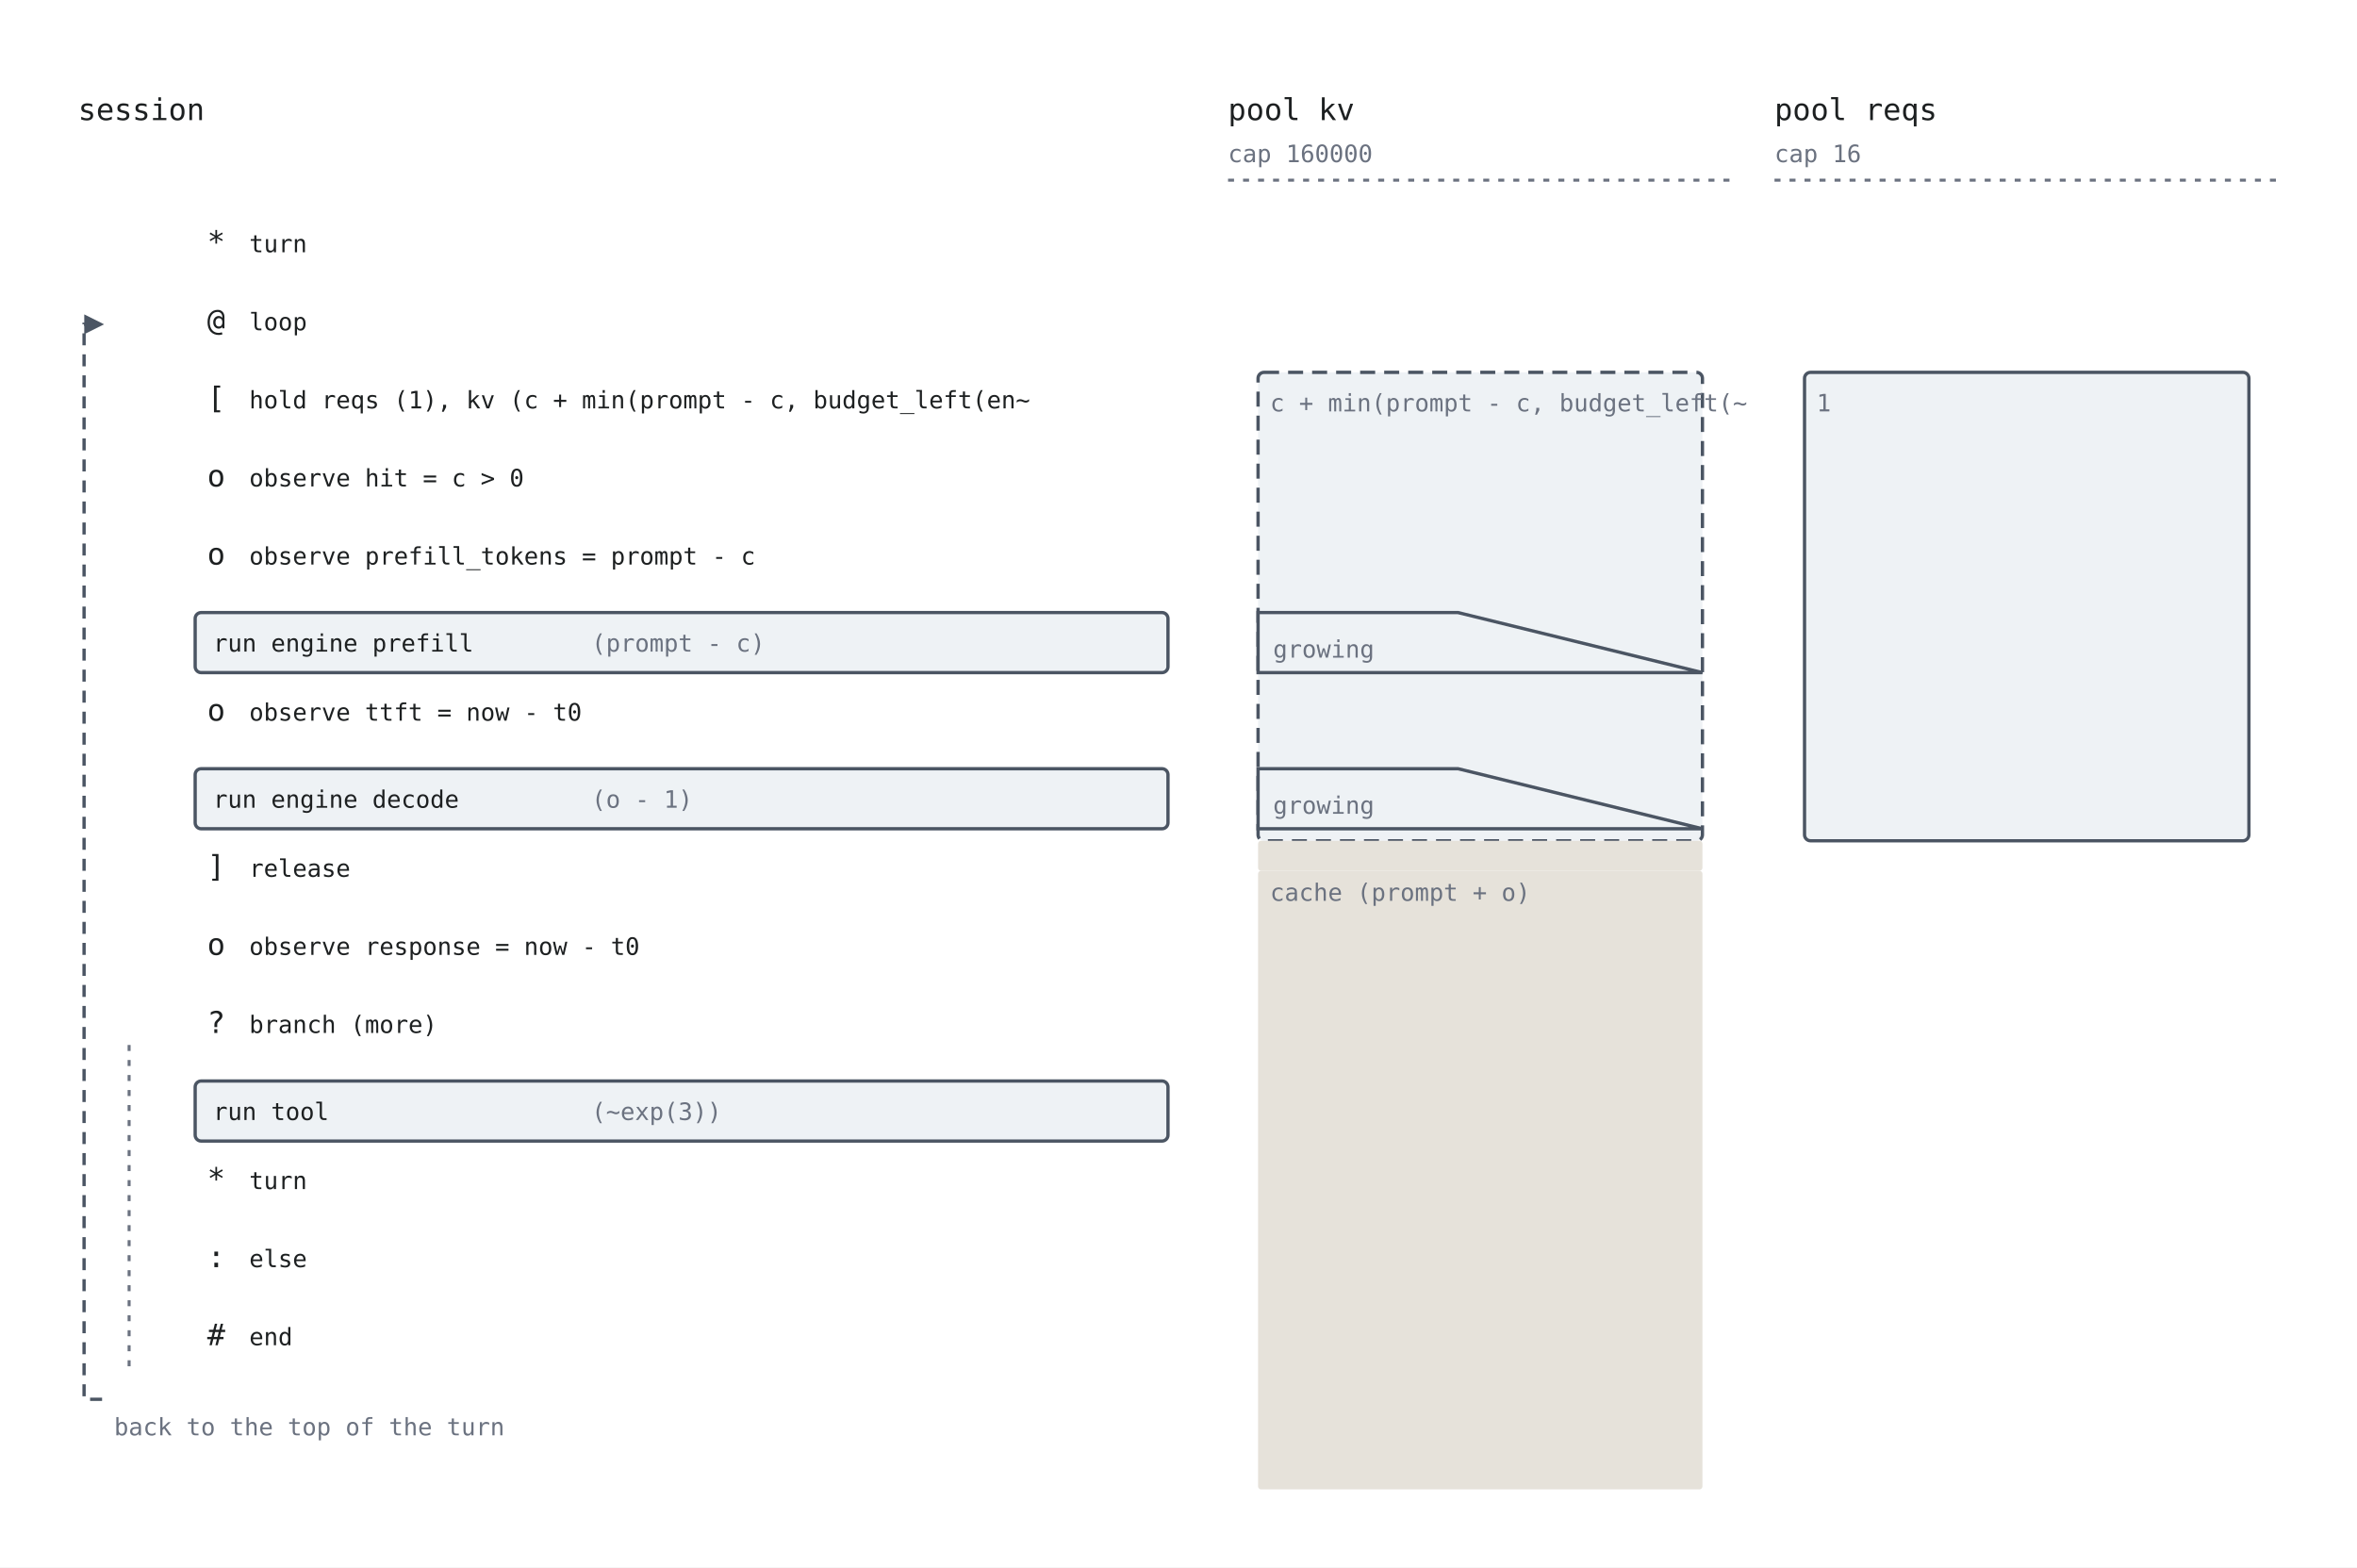
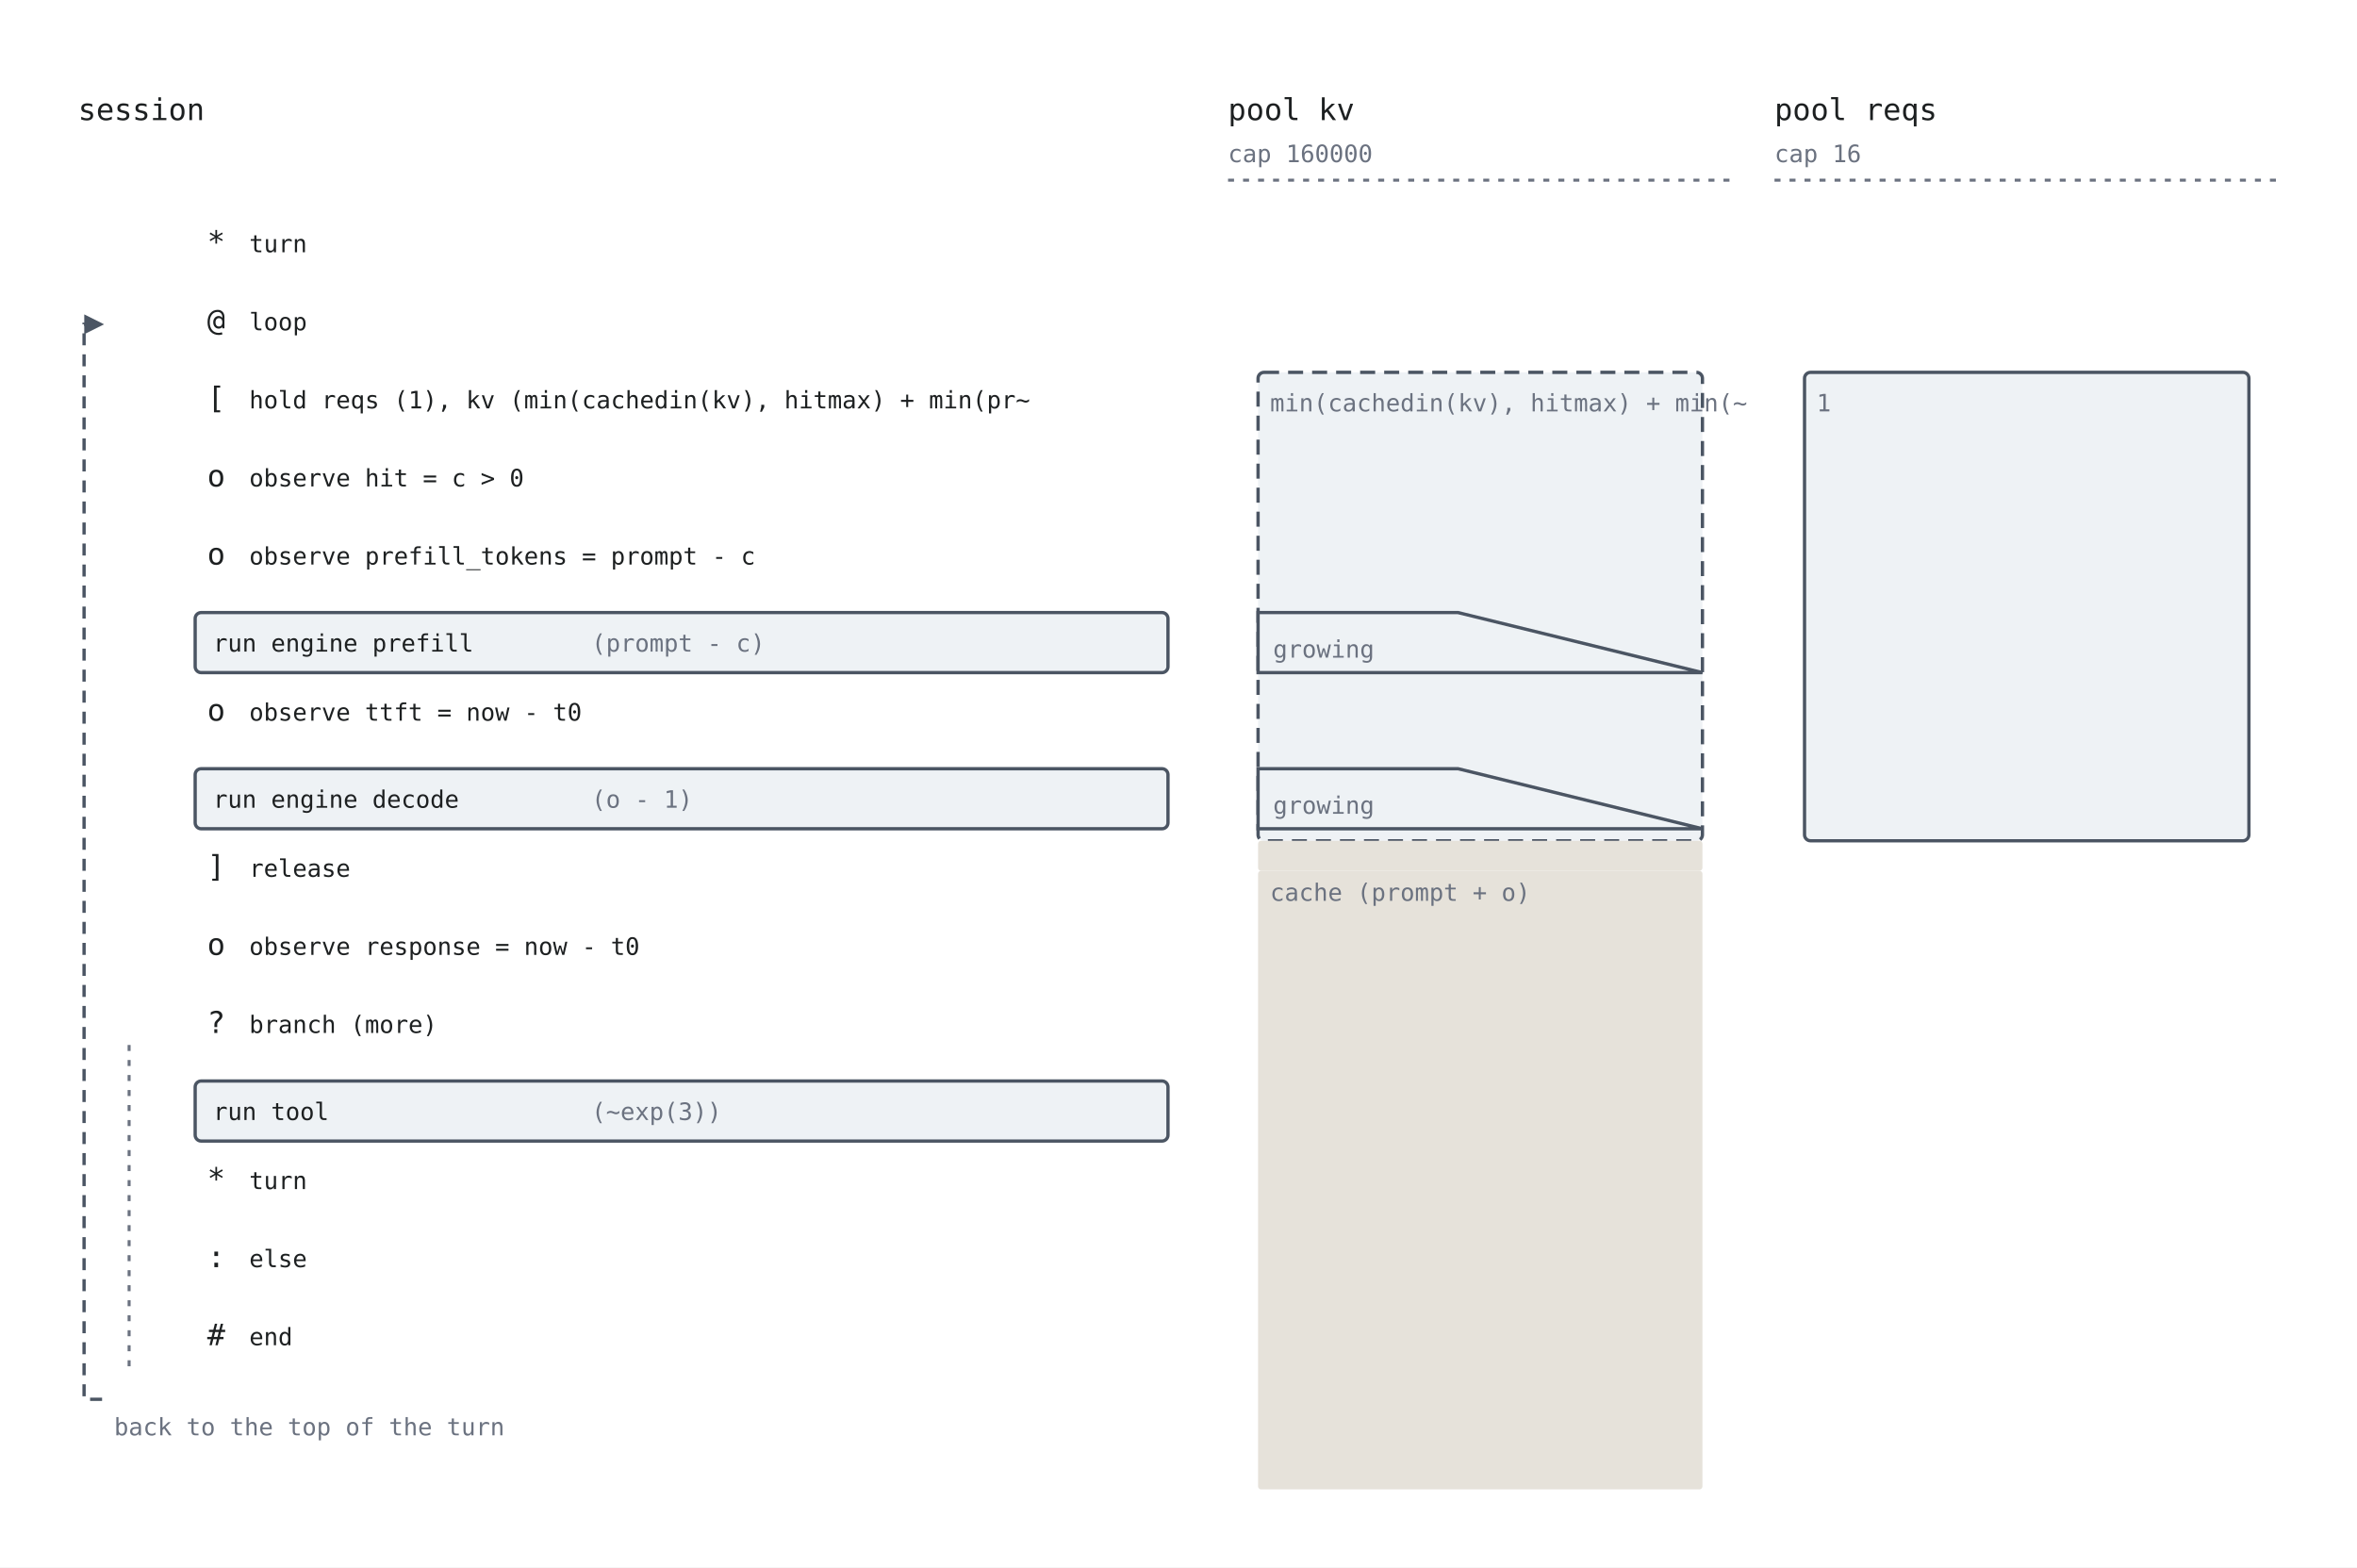
<svg xmlns="http://www.w3.org/2000/svg" width="785" height="522" viewBox="0 0 785 522" role="img">
  <style>
  text { font-family: ui-monospace, "SF Mono", Menlo, Consolas, monospace; }
  @media (prefers-color-scheme: dark) {
    text { fill: #e8e6e3; } text.dim { fill: #9aa4b2; }
    .bg { fill:#14171a }
    .solid { fill:#232a31;stroke:#b6bfcc }
    .body { fill:#232a31;stroke:#b6bfcc }
    .admission { fill:#232a31;stroke:#b6bfcc }
    .cached { fill:#33302a }
    .fits { stroke:#9aa4b2 }
    .enclosure { stroke:#9aa4b2 }
    .station { fill:#26403d;stroke:#b6bfcc }
    .cell { fill:#14171a;stroke:#b6bfcc }
    .rail { stroke:#b6bfcc }
    .flow { stroke:#b6bfcc }
    .back { stroke:#b6bfcc }
    .relation { stroke:#9aa4b2 }
    .grow { stroke:#b6bfcc }
  }
</style>
  <defs>
    <marker id="a" viewBox="0 0 10 10" refX="9" refY="5" markerWidth="6" markerHeight="6" orient="auto-start-reverse">
      <path d="M0 0 L10 5 L0 10 z" fill="context-stroke" />
    </marker>
  </defs>
  <rect class="bg" fill="#ffffff" x="0" y="0" width="785" height="522" />
  <rect class="solid" fill="#eef2f5" stroke="#4b5563" stroke-width="1.1" x="601" y="124" width="148" height="156" rx="2" />
  <rect class="admission" fill="#eef2f5" stroke="#4b5563" stroke-width="1.1" stroke-dasharray="5 3" x="419" y="124" width="148" height="156" rx="2" />
  <rect class="cached" fill="#e6e2da" stroke="none" x="419" y="280" width="148" height="10" rx="1" />
  <rect class="cached" fill="#e6e2da" stroke="none" x="419" y="290" width="148" height="206" rx="1" />
  <polygon class="body" fill="#eef2f5" stroke="#4b5563" stroke-width="1.1" points="419,204 485.6,204 567,224 419,224" />
  <text x="424" y="219" text-anchor="start" font-size="8" fill="#6b7280" class="dim">growing</text>
  <polygon class="body" fill="#eef2f5" stroke="#4b5563" stroke-width="1.1" points="419,256 485.6,256 567,276 419,276" />
  <text x="424" y="271" text-anchor="start" font-size="8" fill="#6b7280" class="dim">growing</text>
  <text x="605" y="137" text-anchor="start" font-size="8" fill="#6b7280" class="dim">1</text>
-   <text x="423" y="137" text-anchor="start" font-size="8" fill="#6b7280" class="dim">c + min(prompt - c, budget_left(~</text>
+   <text x="423" y="137" text-anchor="start" font-size="8" fill="#6b7280" class="dim">min(cachedin(kv), hitmax) + min(~</text>
  <text x="423" y="300" text-anchor="start" font-size="8" fill="#6b7280" class="dim">cache (prompt + o)</text>
  <text x="409" y="40" text-anchor="start" font-size="10" fill="#1d2021">pool kv</text>
  <text x="409" y="54" text-anchor="start" font-size="8" fill="#6b7280" class="dim">cap 160000</text>
  <path class="relation" fill="none" stroke="#6b7280" stroke-width="1" stroke-dasharray="2 3" d="M409 60 L577 60" />
  <text x="591" y="40" text-anchor="start" font-size="10" fill="#1d2021">pool reqs</text>
  <text x="591" y="54" text-anchor="start" font-size="8" fill="#6b7280" class="dim">cap 16</text>
  <path class="relation" fill="none" stroke="#6b7280" stroke-width="1" stroke-dasharray="2 3" d="M591 60 L759 60" />
  <text x="26" y="40" text-anchor="start" font-size="10" fill="#1d2021">session</text>
  <text x="69" y="84" text-anchor="start" font-size="10" fill="#1d2021">*</text>
  <text x="83" y="84" text-anchor="start" font-size="8" fill="#1d2021">turn</text>
  <text x="69" y="110" text-anchor="start" font-size="10" fill="#1d2021">@</text>
  <text x="83" y="110" text-anchor="start" font-size="8" fill="#1d2021">loop</text>
  <text x="69" y="136" text-anchor="start" font-size="10" fill="#1d2021">[</text>
-   <text x="83" y="136" text-anchor="start" font-size="8" fill="#1d2021">hold reqs (1), kv (c + min(prompt - c, budget_left(en~</text>
+   <text x="83" y="136" text-anchor="start" font-size="8" fill="#1d2021">hold reqs (1), kv (min(cachedin(kv), hitmax) + min(pr~</text>
  <text x="69" y="162" text-anchor="start" font-size="10" fill="#1d2021">o</text>
  <text x="83" y="162" text-anchor="start" font-size="8" fill="#1d2021">observe hit = c &gt; 0</text>
  <text x="69" y="188" text-anchor="start" font-size="10" fill="#1d2021">o</text>
  <text x="83" y="188" text-anchor="start" font-size="8" fill="#1d2021">observe prefill_tokens = prompt - c</text>
  <rect class="body" fill="#eef2f5" stroke="#4b5563" stroke-width="1.1" x="65" y="204" width="324" height="20" rx="2" />
  <text x="71" y="217" text-anchor="start" font-size="8" fill="#1d2021">run engine prefill</text>
  <text x="197" y="217" text-anchor="start" font-size="8" fill="#6b7280" class="dim">(prompt - c)</text>
  <text x="69" y="240" text-anchor="start" font-size="10" fill="#1d2021">o</text>
  <text x="83" y="240" text-anchor="start" font-size="8" fill="#1d2021">observe ttft = now - t0</text>
  <rect class="body" fill="#eef2f5" stroke="#4b5563" stroke-width="1.1" x="65" y="256" width="324" height="20" rx="2" />
  <text x="71" y="269" text-anchor="start" font-size="8" fill="#1d2021">run engine decode</text>
  <text x="197" y="269" text-anchor="start" font-size="8" fill="#6b7280" class="dim">(o - 1)</text>
  <text x="69" y="292" text-anchor="start" font-size="10" fill="#1d2021">]</text>
  <text x="83" y="292" text-anchor="start" font-size="8" fill="#1d2021">release</text>
  <text x="69" y="318" text-anchor="start" font-size="10" fill="#1d2021">o</text>
  <text x="83" y="318" text-anchor="start" font-size="8" fill="#1d2021">observe response = now - t0</text>
  <text x="69" y="344" text-anchor="start" font-size="10" fill="#1d2021">?</text>
  <text x="83" y="344" text-anchor="start" font-size="8" fill="#1d2021">branch (more)</text>
  <rect class="body" fill="#eef2f5" stroke="#4b5563" stroke-width="1.1" x="65" y="360" width="324" height="20" rx="2" />
  <text x="71" y="373" text-anchor="start" font-size="8" fill="#1d2021">run tool</text>
  <text x="197" y="373" text-anchor="start" font-size="8" fill="#6b7280" class="dim">(~exp(3))</text>
  <text x="69" y="396" text-anchor="start" font-size="10" fill="#1d2021">*</text>
  <text x="83" y="396" text-anchor="start" font-size="8" fill="#1d2021">turn</text>
  <text x="69" y="422" text-anchor="start" font-size="10" fill="#1d2021">:</text>
  <text x="83" y="422" text-anchor="start" font-size="8" fill="#1d2021">else</text>
  <text x="69" y="448" text-anchor="start" font-size="10" fill="#1d2021">#</text>
  <text x="83" y="448" text-anchor="start" font-size="8" fill="#1d2021">end</text>
  <path class="relation" fill="none" stroke="#6b7280" stroke-width="1" stroke-dasharray="2 3" d="M43 348 L43 456" />
  <path class="back" fill="none" stroke="#4b5563" stroke-width="1.1" stroke-dasharray="4 3" d="M34 466 L28 466 L28 108 L34 108" marker-end="url(#a)" />
  <text x="38" y="478" text-anchor="start" font-size="8" fill="#6b7280" class="dim">back to the top of the turn</text>
</svg>
